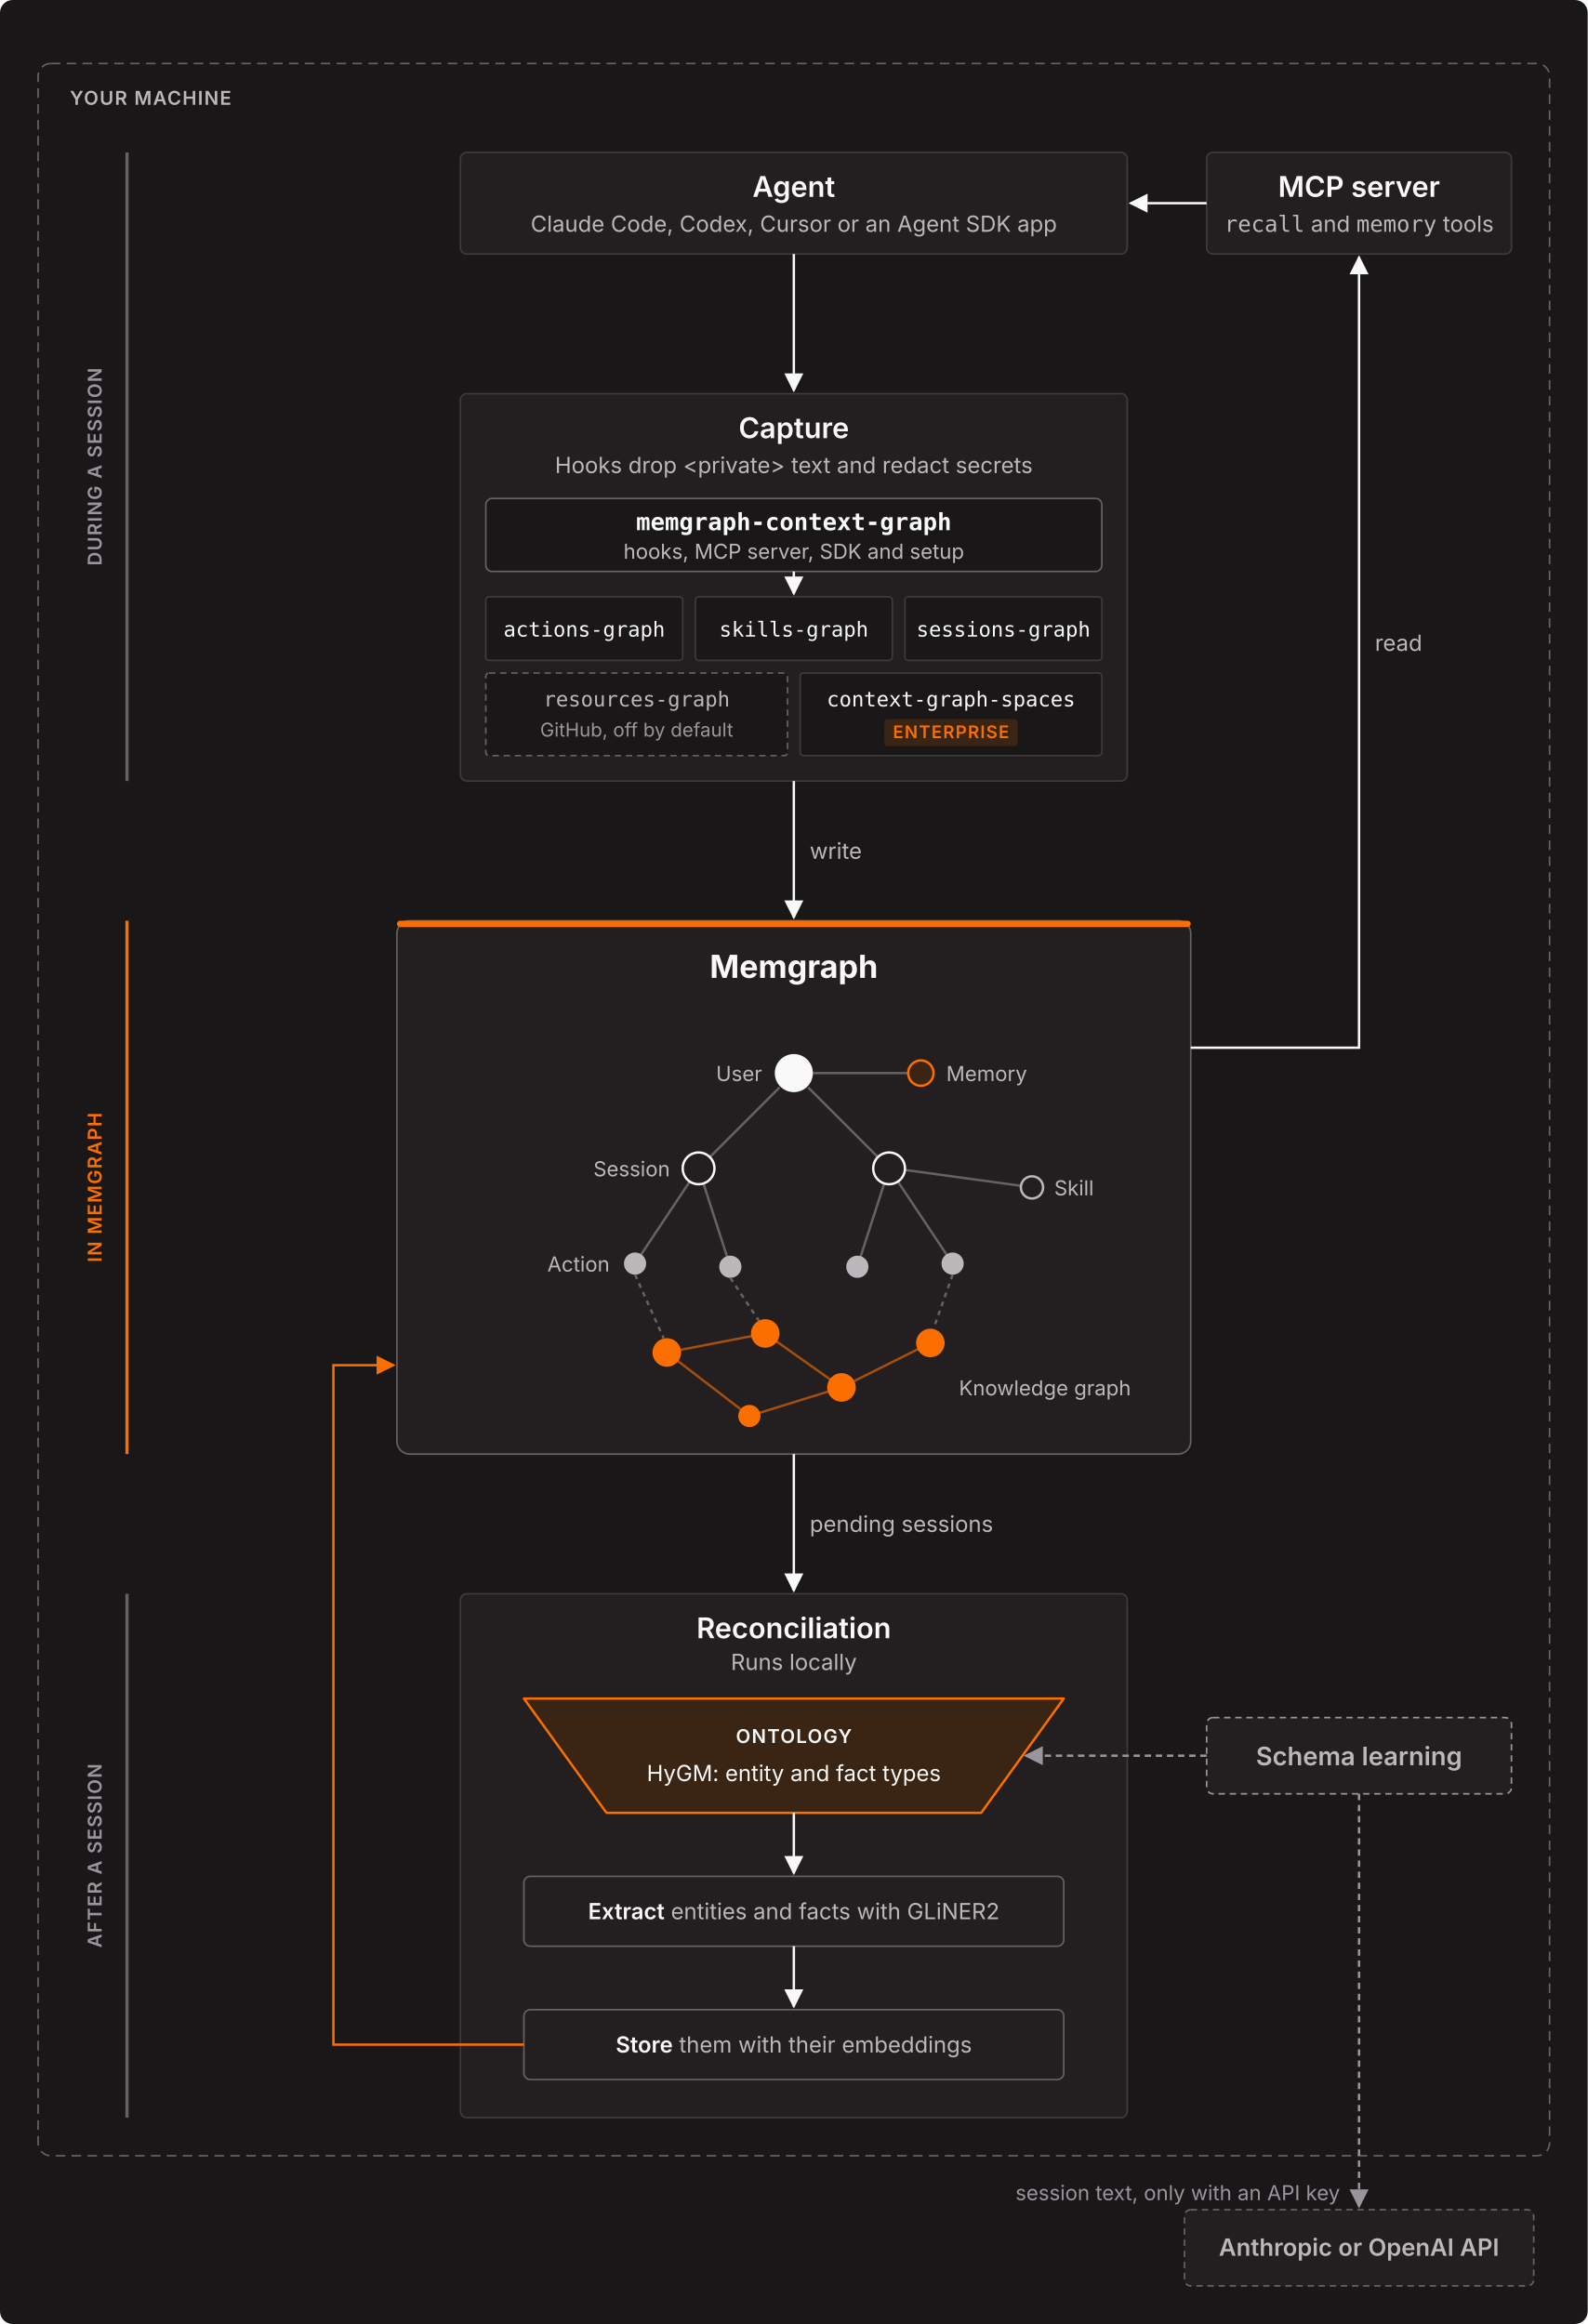
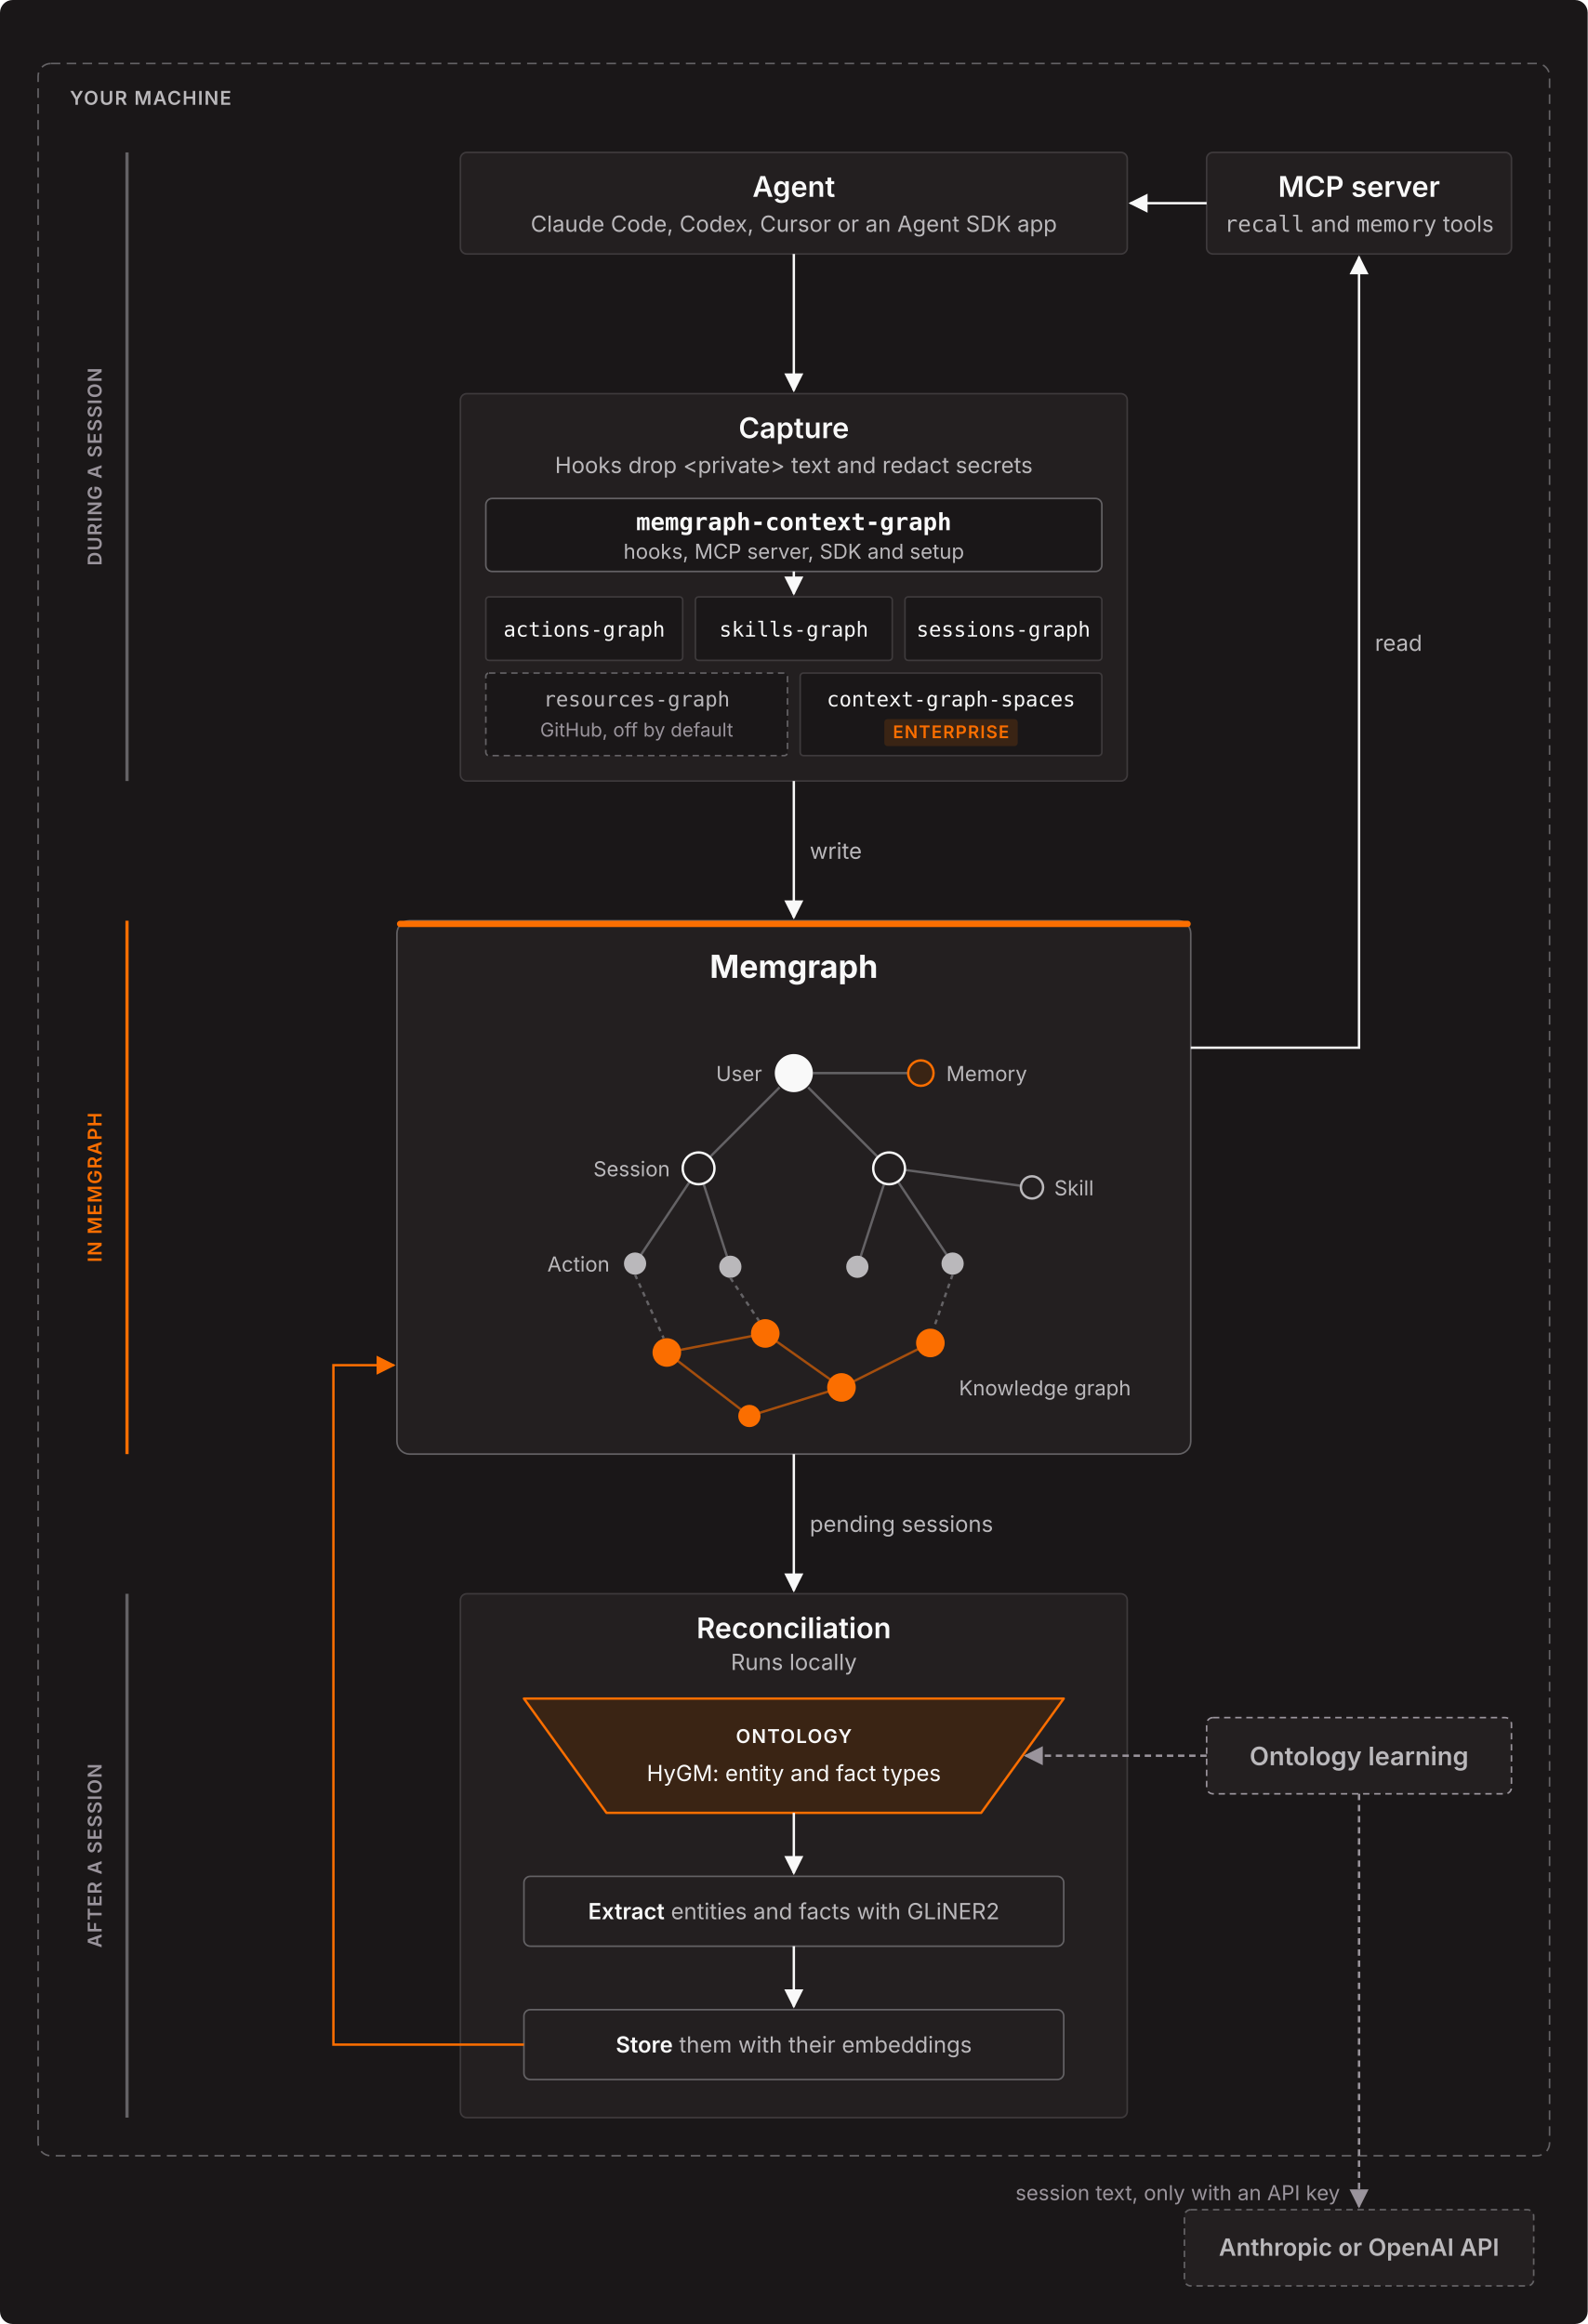
<svg xmlns="http://www.w3.org/2000/svg" width="1000" height="1464" viewBox="0 0 1000 1464" font-family="'Inter Tight', Inter, Arial, sans-serif" role="img" aria-labelledby="title desc">
  <style>
    @media (prefers-reduced-motion: no-preference) {
      .h-agent { animation: h-agent 12s linear infinite; }
      .h-capture { animation: h-capture 12s linear infinite; }
      .h-memgraph { animation: h-memgraph 12s linear infinite; }
      .h-recon { animation: h-recon 12s linear infinite; }
      .h-onto { animation: h-onto 12s linear infinite; }
      .h-extract { animation: h-extract 12s linear infinite; }
      .h-store { animation: h-store 12s linear infinite; }
      .h-mcp { animation: h-mcp 12s linear infinite; }
      .kg { animation: kg 12s linear infinite; }
    }
    @media (prefers-reduced-motion: reduce) {
      .flow { display: none; }
    }
    @keyframes h-agent { 0.00% { opacity: 1; } 8.33% { opacity: 1; } 10.00% { opacity: 0; } 90.00% { opacity: 0; } 91.67% { opacity: 1; } 100.00% { opacity: 1; } }
    @keyframes h-capture { 0.00% { opacity: 0; } 12.50% { opacity: 0; } 14.17% { opacity: 1; } 21.67% { opacity: 1; } 23.33% { opacity: 0; } 100.00% { opacity: 0; } }
    @keyframes h-memgraph { 0.00% { opacity: 0; } 26.67% { opacity: 0; } 28.33% { opacity: 1; } 36.67% { opacity: 1; } 38.33% { opacity: 0; } 100.00% { opacity: 0; } }
    @keyframes h-recon { 0.00% { opacity: 0; } 41.67% { opacity: 0; } 43.33% { opacity: 1; } 66.67% { opacity: 1; } 68.33% { opacity: 0; } 100.00% { opacity: 0; } }
    @keyframes h-onto { 0.00% { opacity: 0; } 42.50% { opacity: 0; } 44.17% { opacity: 1; } 48.33% { opacity: 1; } 50.00% { opacity: 0; } 100.00% { opacity: 0; } }
    @keyframes h-extract { 0.00% { opacity: 0; } 51.67% { opacity: 0; } 53.33% { opacity: 1; } 56.67% { opacity: 1; } 58.33% { opacity: 0; } 100.00% { opacity: 0; } }
    @keyframes h-store { 0.00% { opacity: 0; } 60.00% { opacity: 0; } 61.67% { opacity: 1; } 65.00% { opacity: 1; } 66.67% { opacity: 0; } 100.00% { opacity: 0; } }
    @keyframes h-mcp { 0.00% { opacity: 0; } 81.67% { opacity: 0; } 83.33% { opacity: 1; } 87.50% { opacity: 1; } 89.17% { opacity: 0; } 100.00% { opacity: 0; } }
    @keyframes kg { 0.00% { opacity: 0.3; } 73.33% { opacity: 0.3; } 76.67% { opacity: 1; } 95.83% { opacity: 1; } 99.17% { opacity: 0.3; } 100.00% { opacity: 0.3; } }
  </style>
  <defs>
    <marker id="arrow" viewBox="0 0 10 10" refX="9" refY="5" markerWidth="8" markerHeight="8" orient="auto-start-reverse">
      <path d="M0,0 L10,5 L0,10 z" fill="#F9F9F9" />
    </marker>
    <marker id="arrow-muted" viewBox="0 0 10 10" refX="9" refY="5" markerWidth="8" markerHeight="8" orient="auto-start-reverse">
      <path d="M0,0 L10,5 L0,10 z" fill="#9A949C" />
    </marker>
    <marker id="arrow-accent" viewBox="0 0 10 10" refX="9" refY="5" markerWidth="8" markerHeight="8" orient="auto-start-reverse">
      <path d="M0,0 L10,5 L0,10 z" fill="#FB6E00" />
    </marker>
  </defs>
  <rect x="0" y="0" width="1000" height="1464" rx="8" fill="#1A1718" />
  <rect x="24" y="40" width="952" height="1318" rx="8" fill="none" stroke="#646265" stroke-dasharray="6 4" />
  <text x="44" y="66" font-size="12" font-weight="600" letter-spacing="0.72" fill="#BAB8BB">YOUR MACHINE</text>
  <g font-size="12" font-weight="600" letter-spacing="0.72" fill="#9A949C" text-anchor="middle">
    <line x1="80" y1="96" x2="80" y2="492" stroke="#646265" stroke-width="2" />
    <text x="64" y="294" transform="rotate(-90 64 294)">DURING A SESSION</text>
    <line x1="80" y1="580" x2="80" y2="916" stroke="#FB6E00" stroke-width="2" />
    <text x="64" y="748" transform="rotate(-90 64 748)" fill="#FB6E00">IN MEMGRAPH</text>
    <line x1="80" y1="1004" x2="80" y2="1334" stroke="#646265" stroke-width="2" />
    <text x="64" y="1169" transform="rotate(-90 64 1169)">AFTER A SESSION</text>
  </g>
  <rect x="290" y="96" width="420" height="64" rx="4" fill="#231F20" stroke="#3E3A3C" />
  <text x="500" y="124" font-size="18" font-weight="600" fill="#F9F9F9" text-anchor="middle">Agent</text>
  <text x="500" y="146" font-size="14" fill="#BAB8BB" text-anchor="middle">Claude Code, Codex, Cursor or an Agent SDK app</text>
  <rect x="760" y="96" width="192" height="64" rx="4" fill="#231F20" stroke="#3E3A3C" />
  <text x="856" y="124" font-size="18" font-weight="600" fill="#F9F9F9" text-anchor="middle">MCP server</text>
  <text x="856" y="146" font-size="14" fill="#BAB8BB" text-anchor="middle">
    <tspan font-family="'Ubuntu Mono', Consolas, monospace">recall</tspan> and <tspan font-family="'Ubuntu Mono', Consolas, monospace">memory</tspan> tools</text>
  <path id="p9" d="M760,128 H712" fill="none" stroke="#F9F9F9" stroke-width="1.5" marker-end="url(#arrow)" />
  <path id="p1" d="M500,160 V246" fill="none" stroke="#F9F9F9" stroke-width="1.5" marker-end="url(#arrow)" />
  <rect x="290" y="248" width="420" height="244" rx="4" fill="#231F20" stroke="#3E3A3C" />
  <text x="500" y="276" font-size="18" font-weight="600" fill="#F9F9F9" text-anchor="middle">Capture</text>
  <text x="500" y="298" font-size="14" fill="#BAB8BB" text-anchor="middle">Hooks drop &lt;private&gt; text and redact secrets</text>
  <rect x="306" y="314" width="388" height="46" rx="4" fill="#1A1718" stroke="#646265" />
  <text x="500" y="334" font-size="15" font-family="'Ubuntu Mono', Consolas, monospace" font-weight="700" fill="#F9F9F9" text-anchor="middle">memgraph-context-graph</text>
  <text x="500" y="352" font-size="13" fill="#BAB8BB" text-anchor="middle">hooks, MCP server, SDK and setup</text>
  <path d="M500,360 V374" fill="none" stroke="#F9F9F9" stroke-width="1.5" marker-end="url(#arrow)" />
  <g font-size="13" font-family="'Ubuntu Mono', Consolas, monospace" fill="#F9F9F9" text-anchor="middle">
    <rect x="306" y="376" width="124" height="40" rx="2" fill="#1A1718" stroke="#3E3A3C" />
    <text x="368" y="401">actions-graph</text>
    <rect x="438" y="376" width="124" height="40" rx="2" fill="#1A1718" stroke="#3E3A3C" />
    <text x="500" y="401">skills-graph</text>
    <rect x="570" y="376" width="124" height="40" rx="2" fill="#1A1718" stroke="#3E3A3C" />
    <text x="632" y="401">sessions-graph</text>
  </g>
  <rect x="306" y="424" width="190" height="52" rx="2" fill="#1A1718" stroke="#646265" stroke-dasharray="4 3" />
  <text x="401" y="445" font-size="13" font-family="'Ubuntu Mono', Consolas, monospace" fill="#BAB8BB" text-anchor="middle">resources-graph</text>
  <text x="401" y="464" font-size="12" fill="#9A949C" text-anchor="middle">GitHub, off by default</text>
  <rect x="504" y="424" width="190" height="52" rx="2" fill="#1A1718" stroke="#3E3A3C" />
  <text x="599" y="445" font-size="13" font-family="'Ubuntu Mono', Consolas, monospace" fill="#F9F9F9" text-anchor="middle">context-graph-spaces</text>
  <rect x="557" y="453" width="84" height="17" rx="2" fill="#3A2414" />
  <text x="599" y="465" font-size="11" font-weight="600" letter-spacing="0.66" fill="#FB6E00" text-anchor="middle">ENTERPRISE</text>
  <path id="p3" d="M500,492 V578" fill="none" stroke="#F9F9F9" stroke-width="1.5" marker-end="url(#arrow)" />
  <text x="510" y="541" font-size="14" fill="#BAB8BB">write</text>
  <rect x="250" y="580" width="500" height="336" rx="8" fill="#231F20" stroke="#646265" />
  <rect x="250" y="580" width="500" height="4" rx="2" fill="#FB6E00" />
  <text x="500" y="616" font-size="20" font-weight="700" fill="#F9F9F9" text-anchor="middle">Memgraph</text>
  <g font-size="13" fill="#BAB8BB" stroke-width="1.5">
    <line x1="512" y1="676" x2="572" y2="676" stroke="#646265" />
    <line x1="491" y1="685" x2="447" y2="729" stroke="#646265" />
    <line x1="509" y1="685" x2="553" y2="729" stroke="#646265" />
    <line x1="440" y1="736" x2="400" y2="796" stroke="#646265" />
    <line x1="440" y1="736" x2="460" y2="798" stroke="#646265" />
    <line x1="560" y1="736" x2="540" y2="798" stroke="#646265" />
    <line x1="560" y1="736" x2="600" y2="796" stroke="#646265" />
    <line x1="570" y1="737" x2="643" y2="747" stroke="#646265" />
    <circle cx="500" cy="676" r="12" fill="#F9F9F9" />
    <text x="480" y="681" text-anchor="end">User</text>
    <circle cx="580" cy="676" r="8" fill="#3A2414" stroke="#FB6E00" />
    <text x="596" y="681">Memory</text>
    <circle cx="440" cy="736" r="10" fill="#231F20" stroke="#F9F9F9" />
    <circle cx="560" cy="736" r="10" fill="#231F20" stroke="#F9F9F9" />
    <text x="422" y="741" text-anchor="end">Session</text>
    <circle cx="400" cy="796" r="7" fill="#BAB8BB" />
    <circle cx="460" cy="798" r="7" fill="#BAB8BB" />
    <circle cx="540" cy="798" r="7" fill="#BAB8BB" />
    <circle cx="600" cy="796" r="7" fill="#BAB8BB" />
    <text x="384" y="801" text-anchor="end">Action</text>
    <circle cx="650" cy="748" r="7" fill="#231F20" stroke="#BAB8BB" />
    <text x="664" y="753">Skill</text>
    <g class="kg">
      <g stroke="#646265" stroke-dasharray="3 3">
        <line x1="400" y1="803" x2="418" y2="843" />
        <line x1="460" y1="805" x2="478" y2="832" />
        <line x1="600" y1="803" x2="588" y2="837" />
      </g>
      <g stroke="#FB6E00" stroke-opacity="0.6">
        <line x1="420" y1="852" x2="482" y2="840" />
        <line x1="482" y1="840" x2="530" y2="874" />
        <line x1="530" y1="874" x2="586" y2="846" />
        <line x1="420" y1="852" x2="472" y2="892" />
        <line x1="472" y1="892" x2="530" y2="874" />
      </g>
      <circle cx="420" cy="852" r="9" fill="#FB6E00" />
      <circle cx="482" cy="840" r="9" fill="#FB6E00" />
      <circle cx="530" cy="874" r="9" fill="#FB6E00" />
      <circle cx="586" cy="846" r="9" fill="#FB6E00" />
      <circle cx="472" cy="892" r="7" fill="#FB6E00" />
      <text x="604" y="879">Knowledge graph</text>
    </g>
  </g>
  <path id="p8" d="M750,660 H856 V162" fill="none" stroke="#F9F9F9" stroke-width="1.5" marker-end="url(#arrow)" />
  <text x="866" y="410" font-size="14" fill="#BAB8BB">read</text>
  <path id="p4" d="M500,916 V1002" fill="none" stroke="#F9F9F9" stroke-width="1.5" marker-end="url(#arrow)" />
  <text x="510" y="965" font-size="14" fill="#BAB8BB">pending sessions</text>
  <rect x="290" y="1004" width="420" height="330" rx="4" fill="#231F20" stroke="#3E3A3C" />
  <text x="500" y="1032" font-size="18" font-weight="600" fill="#F9F9F9" text-anchor="middle">Reconciliation</text>
  <text x="500" y="1052" font-size="14" fill="#BAB8BB" text-anchor="middle">Runs locally</text>
  <path d="M330,1070 H670 L618,1142 H382 Z" fill="#3A2414" stroke="#FB6E00" stroke-width="1.5" stroke-linejoin="round" />
  <text x="500" y="1098" font-size="12" font-weight="600" letter-spacing="0.72" fill="#F9F9F9" text-anchor="middle">ONTOLOGY</text>
  <text x="500" y="1122" font-size="14" fill="#F9F9F9" text-anchor="middle">HyGM: entity and fact types</text>
  <path id="p5" d="M500,1142 V1180" fill="none" stroke="#F9F9F9" stroke-width="1.5" marker-end="url(#arrow)" />
  <rect x="330" y="1182" width="340" height="44" rx="4" fill="#231F20" stroke="#646265" />
  <text x="500" y="1209" font-size="14" fill="#BAB8BB" text-anchor="middle">
    <tspan font-weight="600" fill="#F9F9F9">Extract</tspan> entities and facts with GLiNER2</text>
  <path id="p6" d="M500,1226 V1264" fill="none" stroke="#F9F9F9" stroke-width="1.5" marker-end="url(#arrow)" />
  <rect x="330" y="1266" width="340" height="44" rx="4" fill="#231F20" stroke="#646265" />
  <text x="500" y="1293" font-size="14" fill="#BAB8BB" text-anchor="middle">
    <tspan font-weight="600" fill="#F9F9F9">Store</tspan> them with their embeddings</text>
  <path id="p7" d="M330,1288 H210 V860 H248" fill="none" stroke="#FB6E00" stroke-width="1.5" marker-end="url(#arrow-accent)" />
  <rect x="760" y="1082" width="192" height="48" rx="4" fill="#231F20" stroke="#9A949C" stroke-dasharray="4 3" />
-   <text x="856" y="1112" font-size="16" font-weight="600" fill="#BAB8BB" text-anchor="middle">Schema learning</text>
+   <text x="856" y="1112" font-size="16" font-weight="600" fill="#BAB8BB" text-anchor="middle">Ontology learning</text>
  <path d="M760,1106 H646" fill="none" stroke="#9A949C" stroke-width="1.5" stroke-dasharray="4 3" marker-end="url(#arrow-muted)" />
  <path d="M856,1130 V1390" fill="none" stroke="#9A949C" stroke-width="1.5" stroke-dasharray="4 3" marker-end="url(#arrow-muted)" />
  <text x="844" y="1386" font-size="13" fill="#9A949C" text-anchor="end">session text, only with an API key</text>
  <rect x="746" y="1392" width="220" height="48" rx="4" fill="#231F20" stroke="#646265" stroke-dasharray="4 3" />
  <text x="856" y="1421" font-size="15" font-weight="600" fill="#BAB8BB" text-anchor="middle">Anthropic or OpenAI API</text>
  <rect class="h-agent" x="290" y="96" width="420" height="64" rx="4" fill="none" stroke="#FB6E00" stroke-width="2.5" opacity="0" />
  <rect class="h-capture" x="290" y="248" width="420" height="244" rx="4" fill="none" stroke="#FB6E00" stroke-width="2.5" opacity="0" />
  <rect class="h-memgraph" x="250" y="580" width="500" height="336" rx="8" fill="none" stroke="#FB6E00" stroke-width="2.5" opacity="0" />
  <rect class="h-recon" x="290" y="1004" width="420" height="330" rx="4" fill="none" stroke="#FB6E00" stroke-width="2.5" opacity="0" />
  <path class="h-onto" d="M330,1070 H670 L618,1142 H382 Z" fill="none" stroke="#FB6E00" stroke-width="2.5" stroke-linejoin="round" opacity="0" />
  <rect class="h-extract" x="330" y="1182" width="340" height="44" rx="4" fill="none" stroke="#FB6E00" stroke-width="2.5" opacity="0" />
  <rect class="h-store" x="330" y="1266" width="340" height="44" rx="4" fill="none" stroke="#FB6E00" stroke-width="2.5" opacity="0" />
  <rect class="h-mcp" x="760" y="96" width="192" height="64" rx="4" fill="none" stroke="#FB6E00" stroke-width="2.5" opacity="0" />
  <g class="flow">
    <circle r="6" fill="#FB6E00" stroke="#231F20" stroke-width="2" opacity="0">
      <animateMotion dur="12s" repeatCount="indefinite" calcMode="linear" keyPoints="0;0;1;1" keyTimes="0;0.075;0.142;1">
        <mpath href="#p1" />
      </animateMotion>
      <animate attributeName="opacity" dur="12s" repeatCount="indefinite" values="0;0;1;1;0;0" keyTimes="0;0.075;0.079;0.138;0.142;1" />
    </circle>
    <circle r="6" fill="#FB6E00" stroke="#231F20" stroke-width="2" opacity="0">
      <animateMotion dur="12s" repeatCount="indefinite" calcMode="linear" keyPoints="0;0;1;1" keyTimes="0;0.217;0.283;1">
        <mpath href="#p3" />
      </animateMotion>
      <animate attributeName="opacity" dur="12s" repeatCount="indefinite" values="0;0;1;1;0;0" keyTimes="0;0.217;0.221;0.279;0.283;1" />
    </circle>
    <circle r="6" fill="#FB6E00" stroke="#231F20" stroke-width="2" opacity="0">
      <animateMotion dur="12s" repeatCount="indefinite" calcMode="linear" keyPoints="0;0;1;1" keyTimes="0;0.367;0.433;1">
        <mpath href="#p4" />
      </animateMotion>
      <animate attributeName="opacity" dur="12s" repeatCount="indefinite" values="0;0;1;1;0;0" keyTimes="0;0.367;0.371;0.429;0.433;1" />
    </circle>
    <circle r="6" fill="#FB6E00" stroke="#231F20" stroke-width="2" opacity="0">
      <animateMotion dur="12s" repeatCount="indefinite" calcMode="linear" keyPoints="0;0;1;1" keyTimes="0;0.483;0.533;1">
        <mpath href="#p5" />
      </animateMotion>
      <animate attributeName="opacity" dur="12s" repeatCount="indefinite" values="0;0;1;1;0;0" keyTimes="0;0.483;0.487;0.529;0.533;1" />
    </circle>
    <circle r="6" fill="#FB6E00" stroke="#231F20" stroke-width="2" opacity="0">
      <animateMotion dur="12s" repeatCount="indefinite" calcMode="linear" keyPoints="0;0;1;1" keyTimes="0;0.567;0.617;1">
        <mpath href="#p6" />
      </animateMotion>
      <animate attributeName="opacity" dur="12s" repeatCount="indefinite" values="0;0;1;1;0;0" keyTimes="0;0.567;0.571;0.613;0.617;1" />
    </circle>
    <circle r="6" fill="#FB6E00" stroke="#231F20" stroke-width="2" opacity="0">
      <animateMotion dur="12s" repeatCount="indefinite" calcMode="linear" keyPoints="0;0;1;1" keyTimes="0;0.65;0.742;1">
        <mpath href="#p7" />
      </animateMotion>
      <animate attributeName="opacity" dur="12s" repeatCount="indefinite" values="0;0;1;1;0;0" keyTimes="0;0.65;0.654;0.738;0.742;1" />
    </circle>
    <circle r="6" fill="#FB6E00" stroke="#231F20" stroke-width="2" opacity="0">
      <animateMotion dur="12s" repeatCount="indefinite" calcMode="linear" keyPoints="0;0;1;1" keyTimes="0;0.75;0.833;1">
        <mpath href="#p8" />
      </animateMotion>
      <animate attributeName="opacity" dur="12s" repeatCount="indefinite" values="0;0;1;1;0;0" keyTimes="0;0.75;0.754;0.829;0.833;1" />
    </circle>
    <circle r="6" fill="#FB6E00" stroke="#231F20" stroke-width="2" opacity="0">
      <animateMotion dur="12s" repeatCount="indefinite" calcMode="linear" keyPoints="0;0;1;1" keyTimes="0;0.875;0.917;1">
        <mpath href="#p9" />
      </animateMotion>
      <animate attributeName="opacity" dur="12s" repeatCount="indefinite" values="0;0;1;1;0;0" keyTimes="0;0.875;0.879;0.913;0.917;1" />
    </circle>
  </g>
</svg>
